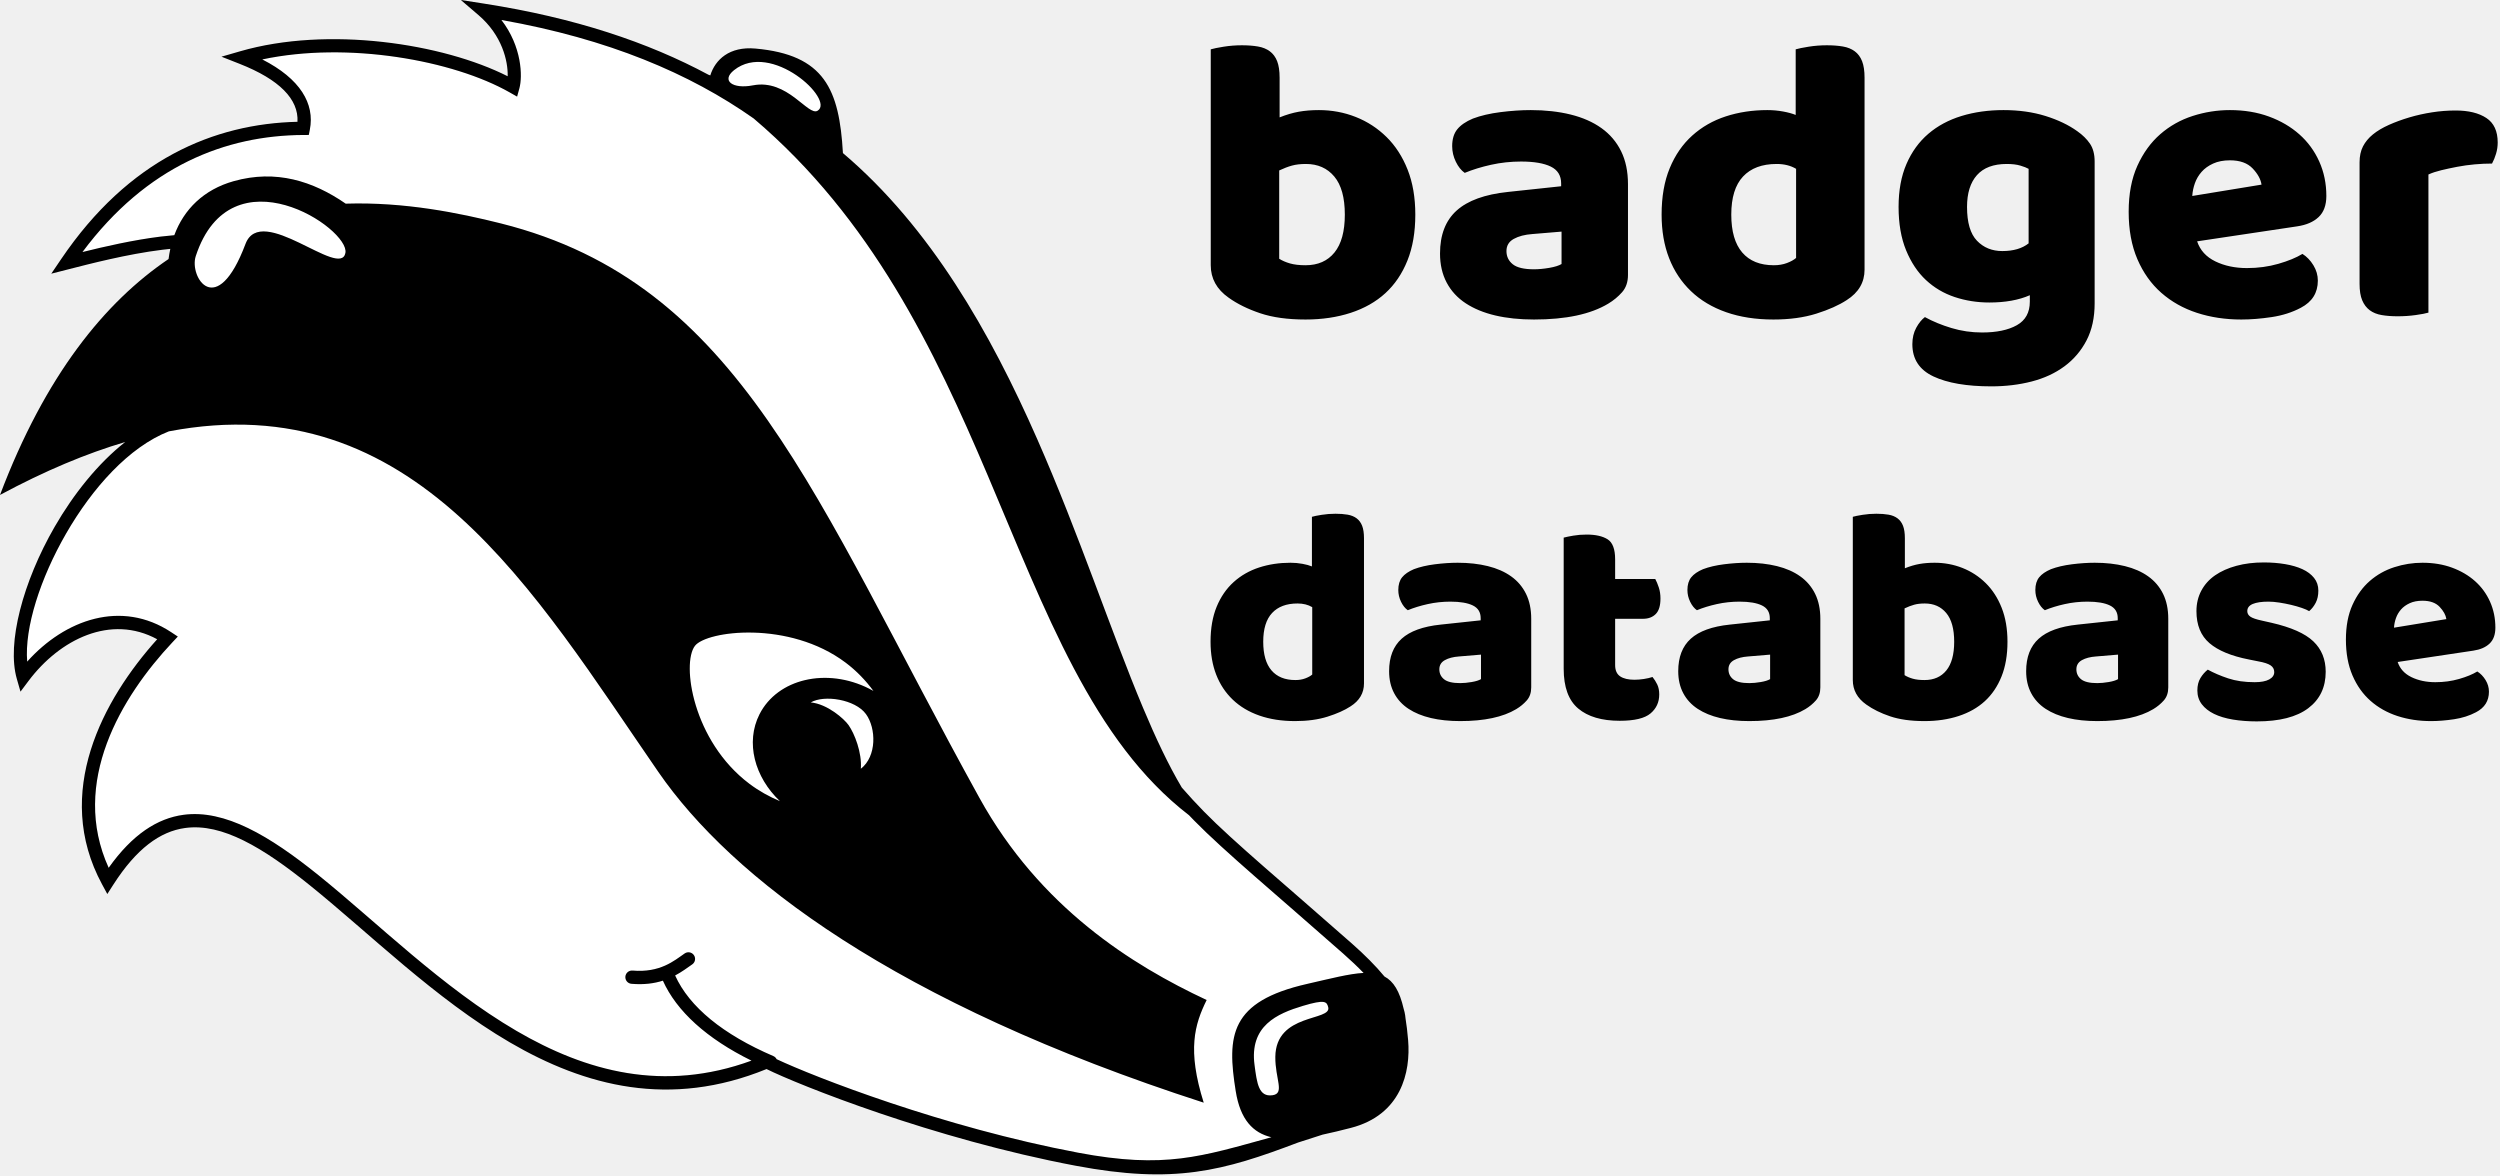
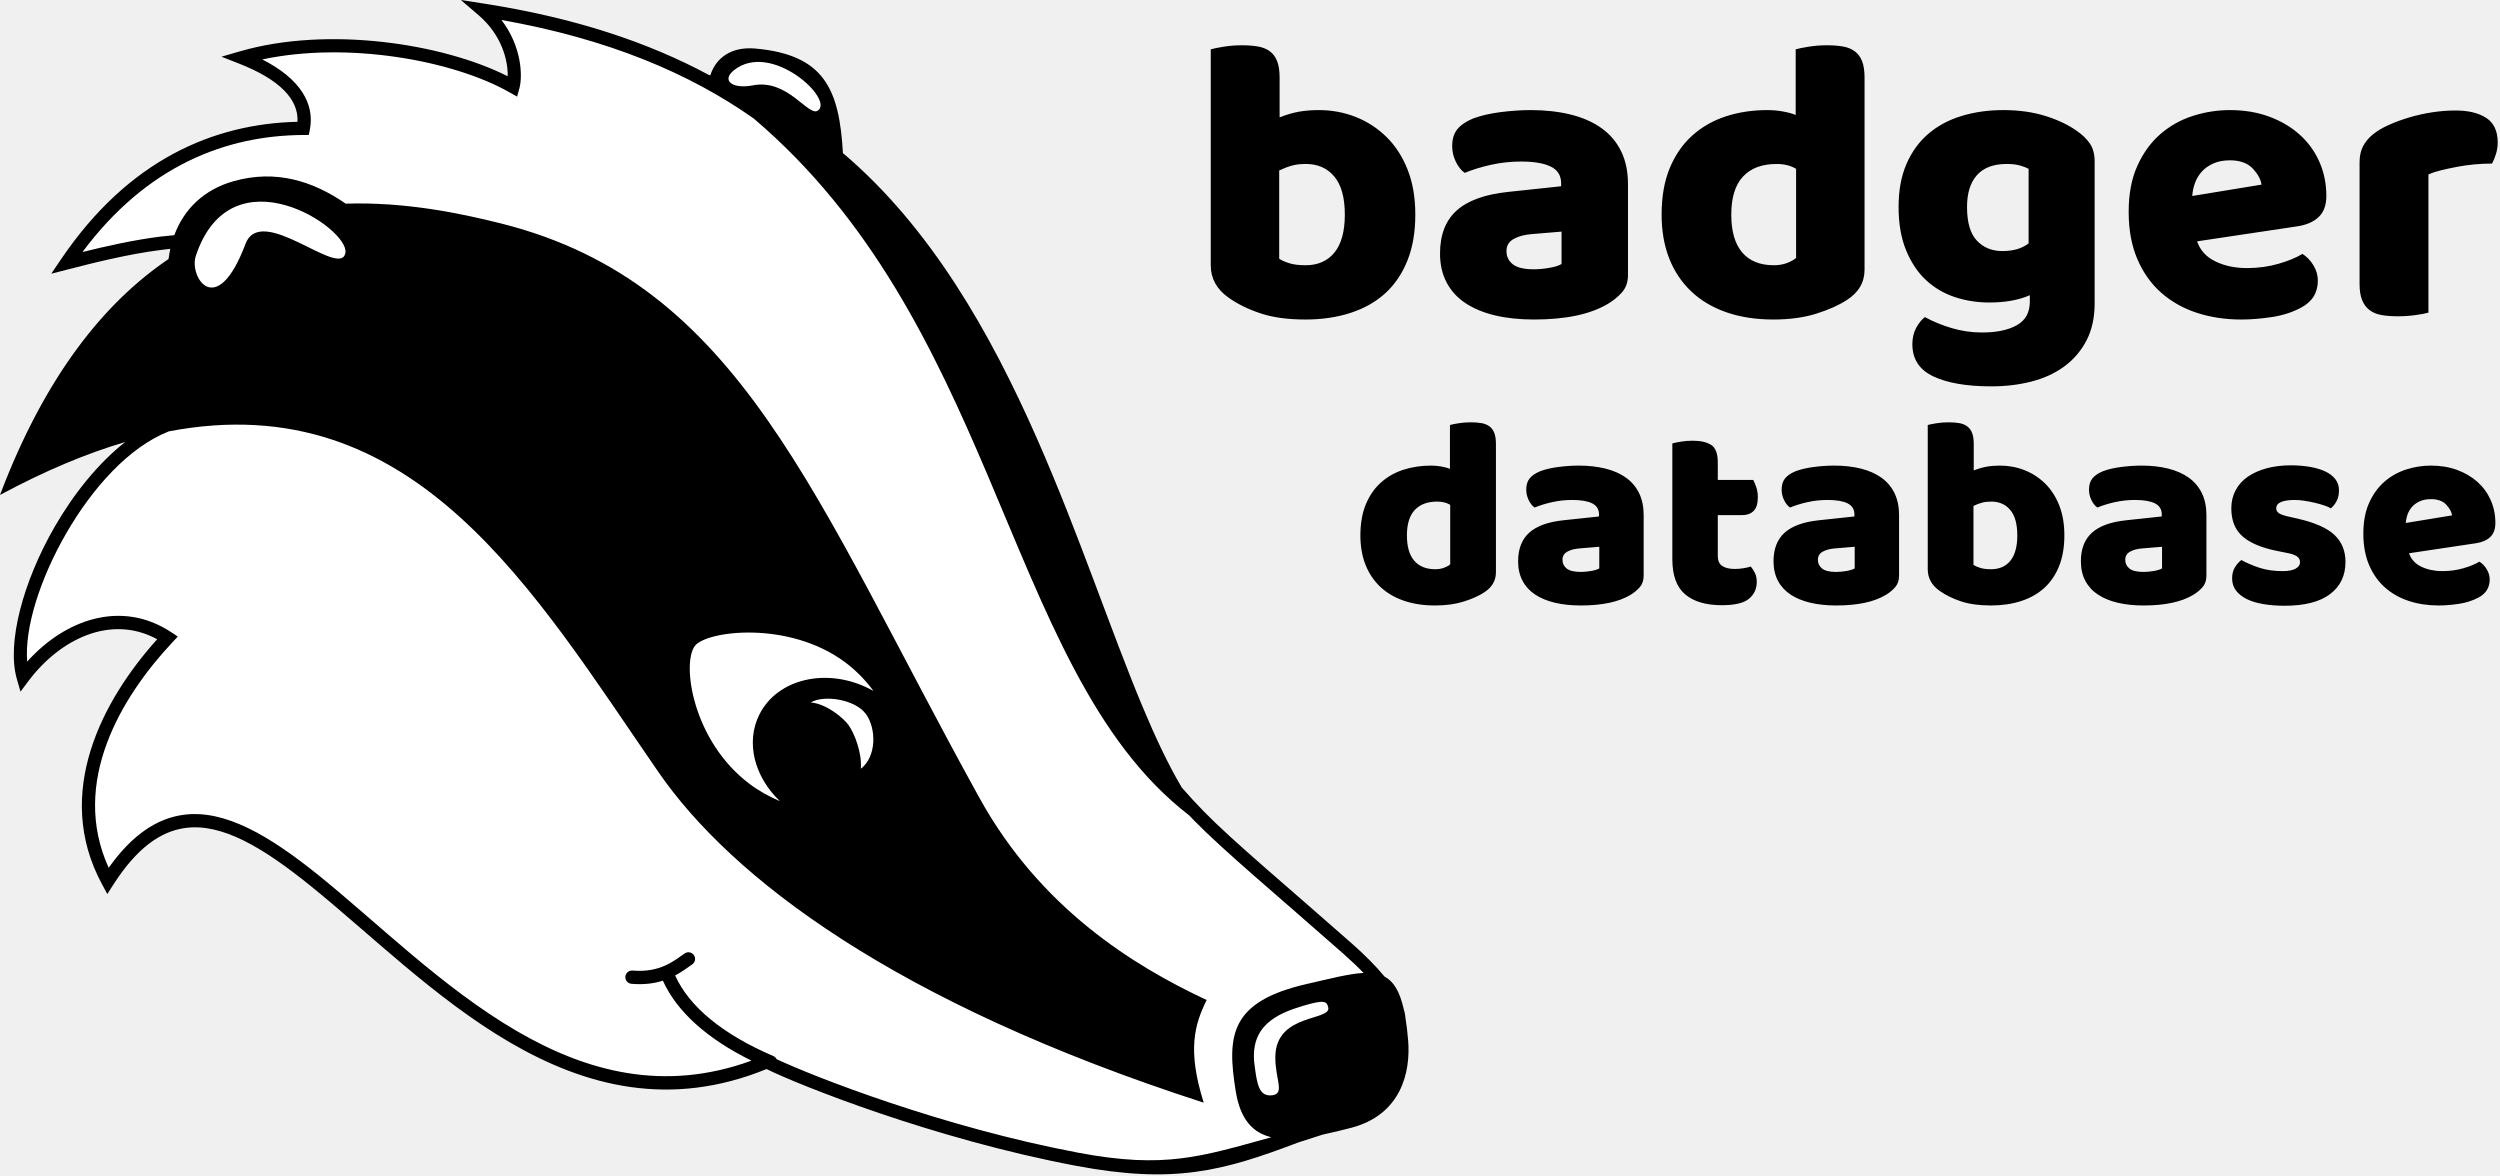
<svg xmlns="http://www.w3.org/2000/svg" width="100%" height="100%" viewBox="0 0 717 337" version="1.1" xml:space="preserve" style="fill-rule:evenodd;clip-rule:evenodd;stroke-linejoin:round;stroke-miterlimit:2;">
-   <path class="name" d="M347.185,184.058C347.185,180.194 347.77,176.841 348.942,174.001C350.113,171.161 351.738,168.804 353.817,166.93C355.896,165.056 358.326,163.665 361.107,162.757C363.889,161.85 366.89,161.396 370.111,161.396C371.282,161.396 372.424,161.498 373.537,161.703C374.649,161.908 375.557,162.157 376.26,162.45L376.26,148.22C376.845,148.044 377.782,147.854 379.071,147.649C380.359,147.444 381.677,147.341 383.023,147.341C384.312,147.341 385.468,147.429 386.493,147.605C387.518,147.781 388.382,148.132 389.084,148.659C389.787,149.186 390.314,149.903 390.665,150.811C391.017,151.719 391.192,152.905 391.192,154.369L391.192,196.005C391.192,198.757 389.904,200.953 387.328,202.593C385.629,203.705 383.433,204.686 380.74,205.535C378.046,206.384 374.942,206.809 371.429,206.809C367.622,206.809 364.211,206.282 361.195,205.228C358.179,204.174 355.632,202.651 353.553,200.66C351.474,198.669 349.893,196.283 348.81,193.501C347.726,190.72 347.185,187.572 347.185,184.058ZM372.131,173.078C368.969,173.078 366.539,173.986 364.841,175.802C363.142,177.617 362.293,180.369 362.293,184.058C362.293,187.689 363.084,190.427 364.665,192.271C366.246,194.116 368.53,195.038 371.516,195.038C372.57,195.038 373.522,194.877 374.371,194.555C375.22,194.233 375.879,193.867 376.348,193.457L376.348,174.133C375.176,173.43 373.771,173.078 372.131,173.078ZM418.071,161.396C421.234,161.396 424.118,161.718 426.724,162.362C429.33,163.006 431.555,163.987 433.399,165.305C435.244,166.622 436.664,168.291 437.66,170.312C438.655,172.332 439.153,174.718 439.153,177.47L439.153,197.147C439.153,198.669 438.728,199.914 437.879,200.88C437.03,201.846 436.02,202.68 434.849,203.383C431.042,205.667 425.684,206.809 418.774,206.809C415.671,206.809 412.874,206.516 410.385,205.931C407.897,205.345 405.759,204.467 403.973,203.295C402.187,202.124 400.811,200.631 399.845,198.816C398.878,197 398.395,194.892 398.395,192.491C398.395,188.45 399.596,185.347 401.997,183.18C404.398,181.013 408.116,179.666 413.152,179.139L424.659,177.91L424.659,177.295C424.659,175.597 423.913,174.381 422.42,173.649C420.926,172.917 418.774,172.551 415.963,172.551C413.738,172.551 411.571,172.786 409.463,173.254C407.355,173.723 405.452,174.308 403.754,175.011C402.992,174.484 402.348,173.679 401.821,172.595C401.294,171.512 401.031,170.385 401.031,169.214C401.031,167.691 401.397,166.476 402.129,165.568C402.861,164.661 403.988,163.885 405.51,163.24C407.209,162.596 409.214,162.128 411.527,161.835C413.841,161.542 416.022,161.396 418.071,161.396ZM418.774,195.917C419.77,195.917 420.868,195.814 422.068,195.609C423.269,195.404 424.162,195.126 424.747,194.775L424.747,187.748L418.423,188.275C416.783,188.392 415.436,188.743 414.382,189.329C413.328,189.914 412.801,190.793 412.801,191.964C412.801,193.135 413.255,194.087 414.163,194.819C415.07,195.551 416.607,195.917 418.774,195.917ZM463.221,190.734C463.221,192.257 463.704,193.34 464.67,193.984C465.637,194.629 466.998,194.951 468.755,194.951C469.633,194.951 470.541,194.877 471.478,194.731C472.415,194.585 473.235,194.394 473.938,194.16C474.465,194.804 474.918,195.522 475.299,196.312C475.68,197.103 475.87,198.054 475.87,199.167C475.87,201.392 475.036,203.208 473.367,204.613C471.698,206.018 468.755,206.721 464.539,206.721C459.385,206.721 455.418,205.55 452.636,203.208C449.855,200.865 448.464,197.059 448.464,191.788L448.464,154.193C449.108,154.017 450.03,153.827 451.231,153.622C452.431,153.417 453.705,153.315 455.052,153.315C457.629,153.315 459.634,153.768 461.069,154.676C462.504,155.584 463.221,157.502 463.221,160.43L463.221,166.051L474.728,166.051C475.079,166.695 475.416,167.501 475.738,168.467C476.06,169.433 476.221,170.502 476.221,171.673C476.221,173.723 475.768,175.201 474.86,176.109C473.952,177.017 472.737,177.47 471.214,177.47L463.221,177.47L463.221,190.734ZM500.992,161.396C504.154,161.396 507.038,161.718 509.644,162.362C512.25,163.006 514.476,163.987 516.32,165.305C518.165,166.622 519.585,168.291 520.58,170.312C521.576,172.332 522.074,174.718 522.074,177.47L522.074,197.147C522.074,198.669 521.649,199.914 520.8,200.88C519.951,201.846 518.941,202.68 517.77,203.383C513.963,205.667 508.605,206.809 501.695,206.809C498.591,206.809 495.795,206.516 493.306,205.931C490.817,205.345 488.68,204.467 486.894,203.295C485.108,202.124 483.732,200.631 482.765,198.816C481.799,197 481.316,194.892 481.316,192.491C481.316,188.45 482.517,185.347 484.917,183.18C487.318,181.013 491.037,179.666 496.073,179.139L507.58,177.91L507.58,177.295C507.58,175.597 506.834,174.381 505.34,173.649C503.847,172.917 501.695,172.551 498.884,172.551C496.659,172.551 494.492,172.786 492.384,173.254C490.276,173.723 488.373,174.308 486.674,175.011C485.913,174.484 485.269,173.679 484.742,172.595C484.215,171.512 483.951,170.385 483.951,169.214C483.951,167.691 484.317,166.476 485.049,165.568C485.781,164.661 486.909,163.885 488.431,163.24C490.129,162.596 492.135,162.128 494.448,161.835C496.761,161.542 498.943,161.396 500.992,161.396ZM501.695,195.917C502.69,195.917 503.788,195.814 504.989,195.609C506.189,195.404 507.082,195.126 507.668,194.775L507.668,187.748L501.344,188.275C499.704,188.392 498.357,188.743 497.303,189.329C496.249,189.914 495.722,190.793 495.722,191.964C495.722,193.135 496.176,194.087 497.083,194.819C497.991,195.551 499.528,195.917 501.695,195.917ZM531.385,148.22C531.97,148.044 532.907,147.854 534.196,147.649C535.484,147.444 536.802,147.341 538.148,147.341C539.437,147.341 540.593,147.429 541.618,147.605C542.643,147.781 543.507,148.132 544.209,148.659C544.912,149.186 545.439,149.903 545.79,150.811C546.142,151.719 546.317,152.905 546.317,154.369L546.317,162.977C547.781,162.391 549.172,161.981 550.49,161.747C551.807,161.513 553.257,161.396 554.838,161.396C557.649,161.396 560.313,161.894 562.831,162.889C565.349,163.885 567.575,165.334 569.507,167.237C571.44,169.14 572.962,171.497 574.075,174.308C575.187,177.119 575.744,180.369 575.744,184.058C575.744,187.865 575.173,191.188 574.031,194.028C572.889,196.868 571.293,199.225 569.244,201.099C567.194,202.973 564.691,204.393 561.733,205.36C558.776,206.326 555.511,206.809 551.939,206.809C548.074,206.809 544.795,206.355 542.101,205.447C539.407,204.54 537.124,203.412 535.25,202.066C532.673,200.25 531.385,197.908 531.385,195.038L531.385,148.22ZM551.939,195.038C554.633,195.038 556.726,194.116 558.22,192.271C559.713,190.427 560.46,187.689 560.46,184.058C560.46,180.369 559.698,177.617 558.176,175.802C556.653,173.986 554.604,173.078 552.027,173.078C550.856,173.078 549.846,173.196 548.997,173.43C548.147,173.664 547.225,174.015 546.23,174.484L546.23,193.633C546.874,194.043 547.65,194.38 548.557,194.643C549.465,194.907 550.592,195.038 551.939,195.038ZM600.778,161.396C603.94,161.396 606.824,161.718 609.43,162.362C612.036,163.006 614.262,163.987 616.106,165.305C617.951,166.622 619.371,168.291 620.366,170.312C621.362,172.332 621.86,174.718 621.86,177.47L621.86,197.147C621.86,198.669 621.435,199.914 620.586,200.88C619.737,201.846 618.727,202.68 617.556,203.383C613.749,205.667 608.391,206.809 601.481,206.809C598.377,206.809 595.581,206.516 593.092,205.931C590.603,205.345 588.466,204.467 586.68,203.295C584.894,202.124 583.518,200.631 582.551,198.816C581.585,197 581.102,194.892 581.102,192.491C581.102,188.45 582.302,185.347 584.703,183.18C587.104,181.013 590.823,179.666 595.859,179.139L607.366,177.91L607.366,177.295C607.366,175.597 606.619,174.381 605.126,173.649C603.633,172.917 601.481,172.551 598.67,172.551C596.445,172.551 594.278,172.786 592.17,173.254C590.062,173.723 588.158,174.308 586.46,175.011C585.699,174.484 585.055,173.679 584.528,172.595C584.001,171.512 583.737,170.385 583.737,169.214C583.737,167.691 584.103,166.476 584.835,165.568C585.567,164.661 586.694,163.885 588.217,163.24C589.915,162.596 591.921,162.128 594.234,161.835C596.547,161.542 598.729,161.396 600.778,161.396ZM601.481,195.917C602.476,195.917 603.574,195.814 604.775,195.609C605.975,195.404 606.868,195.126 607.454,194.775L607.454,187.748L601.129,188.275C599.49,188.392 598.143,188.743 597.089,189.329C596.035,189.914 595.508,190.793 595.508,191.964C595.508,193.135 595.962,194.087 596.869,194.819C597.777,195.551 599.314,195.917 601.481,195.917ZM667.009,192.667C667.009,197.117 665.34,200.602 662.002,203.12C658.665,205.638 653.745,206.897 647.245,206.897C644.786,206.897 642.502,206.721 640.394,206.37C638.286,206.018 636.485,205.477 634.992,204.745C633.498,204.013 632.327,203.09 631.478,201.978C630.629,200.865 630.204,199.548 630.204,198.025C630.204,196.62 630.497,195.434 631.083,194.467C631.668,193.501 632.371,192.696 633.191,192.052C634.889,192.989 636.836,193.823 639.032,194.555C641.228,195.287 643.761,195.653 646.63,195.653C648.446,195.653 649.837,195.39 650.803,194.863C651.769,194.336 652.252,193.633 652.252,192.755C652.252,191.935 651.901,191.291 651.198,190.822C650.495,190.354 649.324,189.973 647.685,189.68L645.049,189.153C639.955,188.158 636.163,186.591 633.674,184.454C631.185,182.316 629.941,179.257 629.941,175.274C629.941,173.108 630.409,171.146 631.346,169.389C632.283,167.632 633.601,166.168 635.299,164.997C636.997,163.826 639.032,162.918 641.404,162.274C643.776,161.63 646.396,161.308 649.266,161.308C651.432,161.308 653.467,161.469 655.371,161.791C657.274,162.113 658.928,162.596 660.333,163.24C661.739,163.885 662.852,164.719 663.671,165.744C664.491,166.769 664.901,167.984 664.901,169.389C664.901,170.736 664.652,171.893 664.154,172.859C663.657,173.825 663.027,174.63 662.266,175.274C661.797,174.982 661.095,174.674 660.158,174.352C659.221,174.03 658.196,173.737 657.083,173.474C655.971,173.21 654.843,172.991 653.702,172.815C652.56,172.639 651.52,172.551 650.583,172.551C648.651,172.551 647.158,172.771 646.103,173.21C645.049,173.649 644.522,174.338 644.522,175.274C644.522,175.919 644.815,176.446 645.401,176.856C645.986,177.266 647.099,177.646 648.739,177.998L651.462,178.612C657.083,179.901 661.08,181.672 663.452,183.927C665.823,186.181 667.009,189.095 667.009,192.667ZM697.226,206.809C693.771,206.809 690.565,206.326 687.608,205.36C684.65,204.393 682.074,202.944 679.878,201.012C677.682,199.079 675.954,196.649 674.695,193.721C673.436,190.793 672.807,187.367 672.807,183.444C672.807,179.579 673.436,176.255 674.695,173.474C675.954,170.692 677.609,168.408 679.658,166.622C681.708,164.836 684.05,163.519 686.685,162.669C689.321,161.82 692.014,161.396 694.767,161.396C697.87,161.396 700.696,161.864 703.243,162.801C705.791,163.738 707.987,165.027 709.831,166.666C711.676,168.306 713.111,170.268 714.135,172.551C715.16,174.835 715.673,177.324 715.673,180.018C715.673,182.009 715.116,183.531 714.004,184.585C712.891,185.64 711.339,186.313 709.348,186.606L687.652,189.856C688.296,191.788 689.613,193.238 691.604,194.204C693.595,195.17 695.879,195.653 698.456,195.653C700.857,195.653 703.126,195.346 705.263,194.731C707.401,194.116 709.143,193.399 710.49,192.579C711.427,193.165 712.217,193.984 712.862,195.038C713.506,196.092 713.828,197.205 713.828,198.376C713.828,201.012 712.598,202.973 710.139,204.262C708.265,205.257 706.157,205.931 703.814,206.282C701.472,206.633 699.276,206.809 697.226,206.809ZM694.767,172.288C693.361,172.288 692.146,172.522 691.121,172.991C690.096,173.459 689.262,174.059 688.618,174.791C687.974,175.523 687.491,176.343 687.169,177.251C686.846,178.159 686.656,179.081 686.598,180.018L701.618,177.558C701.442,176.387 700.798,175.216 699.686,174.045C698.573,172.874 696.933,172.288 694.767,172.288Z" />
+   <path class="name" d="M390.158,153.553C390.158,150.139 390.675,147.177 391.71,144.668C392.745,142.159 394.18,140.077 396.017,138.422C397.853,136.767 400,135.538 402.457,134.736C404.914,133.934 407.565,133.533 410.411,133.533C411.445,133.533 412.454,133.624 413.437,133.805C414.42,133.986 415.222,134.206 415.842,134.465L415.842,121.894C416.36,121.739 417.187,121.571 418.325,121.39C419.463,121.209 420.627,121.118 421.817,121.118C422.955,121.118 423.977,121.196 424.882,121.351C425.788,121.506 426.551,121.816 427.171,122.282C427.792,122.748 428.258,123.381 428.568,124.183C428.878,124.985 429.034,126.032 429.034,127.326L429.034,164.106C429.034,166.537 427.896,168.477 425.619,169.926C424.119,170.909 422.179,171.775 419.8,172.525C417.42,173.275 414.678,173.65 411.575,173.65C408.212,173.65 405.199,173.185 402.535,172.254C399.871,171.323 397.62,169.978 395.784,168.219C393.947,166.46 392.551,164.352 391.594,161.895C390.637,159.437 390.158,156.657 390.158,153.553ZM412.195,143.854C409.402,143.854 407.255,144.655 405.755,146.259C404.255,147.863 403.505,150.294 403.505,153.553C403.505,156.76 404.203,159.179 405.6,160.808C406.996,162.438 409.014,163.253 411.652,163.253C412.583,163.253 413.424,163.11 414.174,162.826C414.924,162.541 415.506,162.218 415.92,161.856L415.92,144.785C414.885,144.164 413.644,143.854 412.195,143.854ZM452.778,133.533C455.571,133.533 458.119,133.818 460.421,134.387C462.723,134.956 464.689,135.822 466.318,136.986C467.948,138.15 469.202,139.625 470.082,141.409C470.961,143.194 471.401,145.302 471.401,147.733L471.401,165.115C471.401,166.46 471.026,167.559 470.276,168.413C469.526,169.266 468.633,170.003 467.599,170.624C464.236,172.642 459.503,173.65 453.399,173.65C450.657,173.65 448.187,173.392 445.988,172.874C443.79,172.357 441.902,171.581 440.324,170.547C438.746,169.512 437.53,168.193 436.677,166.589C435.823,164.986 435.396,163.123 435.396,161.002C435.396,157.433 436.457,154.691 438.578,152.777C440.699,150.863 443.984,149.673 448.433,149.208L458.598,148.121L458.598,147.578C458.598,146.078 457.938,145.005 456.619,144.358C455.3,143.711 453.399,143.388 450.916,143.388C448.95,143.388 447.036,143.595 445.174,144.009C443.311,144.423 441.63,144.94 440.13,145.561C439.457,145.095 438.888,144.384 438.423,143.427C437.957,142.47 437.724,141.474 437.724,140.439C437.724,139.094 438.048,138.021 438.694,137.219C439.341,136.417 440.337,135.732 441.682,135.163C443.182,134.594 444.954,134.18 446.997,133.921C449.04,133.663 450.967,133.533 452.778,133.533ZM453.399,164.029C454.278,164.029 455.248,163.938 456.309,163.757C457.369,163.576 458.158,163.33 458.675,163.02L458.675,156.812L453.088,157.278C451.64,157.381 450.45,157.692 449.519,158.209C448.588,158.726 448.122,159.502 448.122,160.537C448.122,161.571 448.523,162.412 449.325,163.059C450.127,163.705 451.485,164.029 453.399,164.029ZM492.662,159.45C492.662,160.795 493.089,161.752 493.943,162.321C494.796,162.89 495.999,163.175 497.551,163.175C498.327,163.175 499.128,163.11 499.956,162.981C500.784,162.852 501.508,162.684 502.129,162.477C502.594,163.046 502.995,163.679 503.332,164.378C503.668,165.076 503.836,165.917 503.836,166.9C503.836,168.865 503.099,170.469 501.624,171.711C500.15,172.952 497.551,173.573 493.826,173.573C489.274,173.573 485.769,172.538 483.312,170.469C480.855,168.4 479.626,165.037 479.626,160.382L479.626,127.171C480.195,127.015 481.01,126.847 482.07,126.666C483.131,126.485 484.256,126.395 485.446,126.395C487.722,126.395 489.494,126.795 490.761,127.597C492.028,128.399 492.662,130.093 492.662,132.68L492.662,137.646L502.827,137.646C503.138,138.215 503.435,138.926 503.72,139.78C504.004,140.633 504.146,141.577 504.146,142.612C504.146,144.423 503.745,145.729 502.944,146.531C502.142,147.333 501.068,147.733 499.723,147.733L492.662,147.733L492.662,159.45ZM526.028,133.533C528.822,133.533 531.37,133.818 533.672,134.387C535.974,134.956 537.939,135.822 539.569,136.986C541.198,138.15 542.453,139.625 543.332,141.409C544.212,143.194 544.651,145.302 544.651,147.733L544.651,165.115C544.651,166.46 544.276,167.559 543.526,168.413C542.776,169.266 541.884,170.003 540.849,170.624C537.487,172.642 532.753,173.65 526.649,173.65C523.907,173.65 521.437,173.392 519.239,172.874C517.04,172.357 515.152,171.581 513.574,170.547C511.996,169.512 510.781,168.193 509.927,166.589C509.074,164.986 508.647,163.123 508.647,161.002C508.647,157.433 509.707,154.691 511.828,152.777C513.949,150.863 517.234,149.673 521.683,149.208L531.848,148.121L531.848,147.578C531.848,146.078 531.188,145.005 529.869,144.358C528.55,143.711 526.649,143.388 524.166,143.388C522.2,143.388 520.286,143.595 518.424,144.009C516.562,144.423 514.88,144.94 513.38,145.561C512.708,145.095 512.139,144.384 511.673,143.427C511.208,142.47 510.975,141.474 510.975,140.439C510.975,139.094 511.298,138.021 511.945,137.219C512.591,136.417 513.587,135.732 514.932,135.163C516.432,134.594 518.204,134.18 520.247,133.921C522.291,133.663 524.218,133.533 526.028,133.533ZM526.649,164.029C527.529,164.029 528.499,163.938 529.559,163.757C530.619,163.576 531.408,163.33 531.926,163.02L531.926,156.812L526.339,157.278C524.89,157.381 523.7,157.692 522.769,158.209C521.838,158.726 521.373,159.502 521.373,160.537C521.373,161.571 521.774,162.412 522.575,163.059C523.377,163.705 524.735,164.029 526.649,164.029ZM552.877,121.894C553.394,121.739 554.222,121.571 555.36,121.39C556.498,121.209 557.662,121.118 558.851,121.118C559.989,121.118 561.011,121.196 561.916,121.351C562.822,121.506 563.585,121.816 564.206,122.282C564.826,122.748 565.292,123.381 565.602,124.183C565.913,124.985 566.068,126.032 566.068,127.326L566.068,134.93C567.361,134.413 568.59,134.051 569.754,133.844C570.918,133.637 572.198,133.533 573.595,133.533C576.078,133.533 578.431,133.973 580.656,134.853C582.88,135.732 584.846,137.012 586.553,138.694C588.26,140.375 589.605,142.457 590.588,144.94C591.571,147.423 592.062,150.294 592.062,153.553C592.062,156.916 591.558,159.851 590.549,162.36C589.541,164.869 588.131,166.951 586.32,168.607C584.51,170.262 582.298,171.517 579.686,172.37C577.073,173.224 574.189,173.65 571.034,173.65C567.62,173.65 564.723,173.25 562.343,172.448C559.964,171.646 557.946,170.65 556.291,169.46C554.015,167.857 552.877,165.787 552.877,163.253L552.877,121.894ZM571.034,163.253C573.414,163.253 575.263,162.438 576.582,160.808C577.901,159.179 578.561,156.76 578.561,153.553C578.561,150.294 577.888,147.863 576.543,146.259C575.198,144.655 573.388,143.854 571.112,143.854C570.077,143.854 569.185,143.957 568.434,144.164C567.684,144.371 566.87,144.681 565.99,145.095L565.99,162.011C566.559,162.373 567.245,162.671 568.046,162.903C568.848,163.136 569.844,163.253 571.034,163.253ZM614.177,133.533C616.971,133.533 619.518,133.818 621.82,134.387C624.122,134.956 626.088,135.822 627.718,136.986C629.347,138.15 630.602,139.625 631.481,141.409C632.36,143.194 632.8,145.302 632.8,147.733L632.8,165.115C632.8,166.46 632.425,167.559 631.675,168.413C630.925,169.266 630.033,170.003 628.998,170.624C625.636,172.642 620.902,173.65 614.798,173.65C612.056,173.65 609.586,173.392 607.388,172.874C605.189,172.357 603.301,171.581 601.723,170.547C600.145,169.512 598.93,168.193 598.076,166.589C597.223,164.986 596.796,163.123 596.796,161.002C596.796,157.433 597.856,154.691 599.977,152.777C602.098,150.863 605.383,149.673 609.832,149.208L619.997,148.121L619.997,147.578C619.997,146.078 619.337,145.005 618.018,144.358C616.699,143.711 614.798,143.388 612.315,143.388C610.349,143.388 608.435,143.595 606.573,144.009C604.711,144.423 603.029,144.94 601.529,145.561C600.857,145.095 600.288,144.384 599.822,143.427C599.356,142.47 599.124,141.474 599.124,140.439C599.124,139.094 599.447,138.021 600.094,137.219C600.74,136.417 601.736,135.732 603.081,135.163C604.581,134.594 606.353,134.18 608.396,133.921C610.44,133.663 612.367,133.533 614.177,133.533ZM614.798,164.029C615.677,164.029 616.647,163.938 617.708,163.757C618.768,163.576 619.557,163.33 620.074,163.02L620.074,156.812L614.488,157.278C613.039,157.381 611.849,157.692 610.918,158.209C609.987,158.726 609.521,159.502 609.521,160.537C609.521,161.571 609.922,162.412 610.724,163.059C611.526,163.705 612.884,164.029 614.798,164.029ZM672.684,161.157C672.684,165.089 671.21,168.167 668.261,170.391C665.313,172.616 660.967,173.728 655.225,173.728C653.053,173.728 651.035,173.573 649.173,173.262C647.311,172.952 645.72,172.474 644.401,171.827C643.082,171.18 642.047,170.366 641.297,169.383C640.547,168.4 640.172,167.236 640.172,165.891C640.172,164.649 640.43,163.602 640.948,162.748C641.465,161.895 642.086,161.183 642.81,160.614C644.31,161.442 646.03,162.179 647.97,162.826C649.91,163.472 652.147,163.796 654.682,163.796C656.286,163.796 657.514,163.563 658.368,163.097C659.222,162.632 659.648,162.011 659.648,161.235C659.648,160.511 659.338,159.942 658.717,159.528C658.096,159.114 657.062,158.778 655.613,158.519L653.285,158.054C648.785,157.174 645.435,155.79 643.237,153.902C641.038,152.014 639.939,149.311 639.939,145.794C639.939,143.879 640.353,142.147 641.181,140.595C642.008,139.043 643.172,137.749 644.672,136.715C646.173,135.68 647.97,134.878 650.065,134.309C652.16,133.74 654.475,133.456 657.01,133.456C658.924,133.456 660.722,133.598 662.403,133.883C664.084,134.167 665.546,134.594 666.787,135.163C668.029,135.732 669.012,136.469 669.736,137.374C670.46,138.28 670.822,139.353 670.822,140.595C670.822,141.784 670.602,142.806 670.163,143.66C669.723,144.513 669.167,145.224 668.494,145.794C668.08,145.535 667.46,145.263 666.632,144.979C665.804,144.694 664.899,144.436 663.916,144.203C662.933,143.97 661.937,143.776 660.929,143.621C659.92,143.466 659.002,143.388 658.174,143.388C656.467,143.388 655.148,143.582 654.217,143.97C653.285,144.358 652.82,144.966 652.82,145.794C652.82,146.363 653.079,146.828 653.596,147.19C654.113,147.552 655.096,147.889 656.545,148.199L658.95,148.742C663.916,149.88 667.447,151.445 669.542,153.437C671.637,155.428 672.684,158.002 672.684,161.157ZM699.377,173.65C696.325,173.65 693.493,173.224 690.881,172.37C688.268,171.517 685.992,170.236 684.052,168.529C682.112,166.822 680.586,164.675 679.474,162.089C678.362,159.502 677.806,156.476 677.806,153.01C677.806,149.596 678.362,146.66 679.474,144.203C680.586,141.746 682.048,139.728 683.858,138.15C685.669,136.573 687.738,135.409 690.066,134.659C692.394,133.908 694.773,133.533 697.205,133.533C699.946,133.533 702.442,133.947 704.693,134.775C706.943,135.603 708.883,136.741 710.512,138.189C712.142,139.638 713.409,141.371 714.315,143.388C715.22,145.406 715.673,147.604 715.673,149.984C715.673,151.743 715.181,153.088 714.198,154.019C713.215,154.95 711.844,155.545 710.086,155.803L690.919,158.674C691.488,160.382 692.652,161.662 694.411,162.515C696.17,163.369 698.188,163.796 700.464,163.796C702.585,163.796 704.589,163.524 706.477,162.981C708.366,162.438 709.905,161.804 711.094,161.08C711.922,161.597 712.62,162.321 713.189,163.253C713.758,164.184 714.043,165.167 714.043,166.201C714.043,168.529 712.957,170.262 710.784,171.4C709.129,172.28 707.266,172.874 705.197,173.185C703.128,173.495 701.188,173.65 699.377,173.65ZM697.205,143.155C695.963,143.155 694.89,143.362 693.984,143.776C693.079,144.19 692.342,144.72 691.773,145.367C691.204,146.013 690.777,146.738 690.493,147.539C690.208,148.341 690.04,149.156 689.988,149.984L703.257,147.811C703.102,146.776 702.533,145.742 701.55,144.707C700.567,143.673 699.119,143.155 697.205,143.155Z" />
  <path class="badger" d="M347.242,14.148C348.016,13.915 349.256,13.664 350.96,13.392C352.664,13.121 354.406,12.986 356.188,12.986C357.892,12.986 359.421,13.102 360.777,13.334C362.132,13.567 363.274,14.031 364.204,14.729C365.133,15.426 365.83,16.374 366.295,17.575C366.76,18.775 366.992,20.344 366.992,22.28L366.992,33.666C368.928,32.891 370.768,32.349 372.511,32.039C374.253,31.729 376.17,31.574 378.261,31.574C381.979,31.574 385.503,32.233 388.834,33.549C392.164,34.866 395.107,36.783 397.663,39.3C400.219,41.817 402.233,44.935 403.704,48.653C405.176,52.37 405.912,56.669 405.912,61.548C405.912,66.583 405.157,70.978 403.646,74.735C402.136,78.491 400.025,81.608 397.315,84.087C394.604,86.565 391.293,88.444 387.381,89.722C383.47,90.999 379.152,91.638 374.428,91.638C369.316,91.638 364.978,91.038 361.416,89.838C357.853,88.637 354.832,87.146 352.354,85.365C348.946,82.964 347.242,79.866 347.242,76.071L347.242,14.148ZM374.428,76.071C377.99,76.071 380.759,74.851 382.734,72.411C384.709,69.971 385.697,66.35 385.697,61.548C385.697,56.669 384.69,53.029 382.676,50.628C380.662,48.227 377.952,47.026 374.544,47.026C372.995,47.026 371.659,47.181 370.536,47.491C369.413,47.801 368.193,48.265 366.876,48.885L366.876,74.212C367.728,74.754 368.754,75.199 369.955,75.548C371.155,75.896 372.646,76.071 374.428,76.071ZM439.023,31.574C443.205,31.574 447.02,32 450.466,32.852C453.913,33.704 456.856,35.002 459.296,36.744C461.735,38.487 463.614,40.694 464.93,43.366C466.247,46.039 466.905,49.195 466.905,52.835L466.905,78.859C466.905,80.873 466.344,82.518 465.221,83.796C464.098,85.074 462.762,86.178 461.213,87.108C456.178,90.128 449.091,91.638 439.952,91.638C435.847,91.638 432.149,91.251 428.857,90.477C425.565,89.702 422.738,88.54 420.376,86.991C418.014,85.442 416.194,83.467 414.916,81.066C413.638,78.665 412.999,75.877 412.999,72.701C412.999,67.357 414.586,63.252 417.762,60.387C420.938,57.521 425.856,55.739 432.517,55.042L447.736,53.416L447.736,52.603C447.736,50.356 446.748,48.749 444.773,47.781C442.798,46.813 439.952,46.329 436.234,46.329C433.291,46.329 430.425,46.639 427.637,47.258C424.849,47.878 422.332,48.653 420.086,49.582C419.079,48.885 418.227,47.82 417.53,46.387C416.833,44.954 416.484,43.463 416.484,41.914C416.484,39.9 416.968,38.293 417.936,37.093C418.904,35.892 420.395,34.866 422.409,34.014C424.655,33.162 427.308,32.542 430.367,32.155C433.427,31.768 436.312,31.574 439.023,31.574ZM439.952,77.232C441.269,77.232 442.721,77.097 444.309,76.826C445.896,76.555 447.078,76.187 447.852,75.722L447.852,66.428L439.487,67.125C437.319,67.28 435.537,67.744 434.143,68.519C432.749,69.294 432.052,70.455 432.052,72.004C432.052,73.553 432.652,74.812 433.853,75.78C435.053,76.748 437.086,77.232 439.952,77.232ZM476.548,61.548C476.548,56.436 477.323,52.002 478.872,48.246C480.421,44.489 482.57,41.372 485.32,38.894C488.069,36.415 491.283,34.576 494.962,33.375C498.641,32.175 502.611,31.574 506.871,31.574C508.42,31.574 509.93,31.71 511.402,31.981C512.873,32.252 514.074,32.581 515.003,32.968L515.003,14.148C515.778,13.915 517.017,13.664 518.721,13.392C520.425,13.121 522.167,12.986 523.949,12.986C525.653,12.986 527.182,13.102 528.538,13.334C529.893,13.567 531.036,14.031 531.965,14.729C532.895,15.426 533.592,16.374 534.056,17.575C534.521,18.775 534.753,20.344 534.753,22.28L534.753,77.349C534.753,80.989 533.049,83.893 529.642,86.062C527.395,87.533 524.491,88.831 520.928,89.954C517.365,91.077 513.26,91.638 508.613,91.638C503.579,91.638 499.067,90.941 495.079,89.547C491.09,88.153 487.721,86.139 484.971,83.506C482.222,80.873 480.13,77.716 478.697,74.037C477.265,70.358 476.548,66.195 476.548,61.548ZM509.543,47.026C505.36,47.026 502.146,48.227 499.9,50.628C497.654,53.029 496.531,56.669 496.531,61.548C496.531,66.35 497.576,69.971 499.668,72.411C501.759,74.851 504.779,76.071 508.73,76.071C510.124,76.071 511.382,75.858 512.505,75.432C513.628,75.006 514.5,74.522 515.119,73.979L515.119,48.42C513.57,47.491 511.711,47.026 509.543,47.026ZM574.603,31.574C579.017,31.574 583.025,32.136 586.627,33.259C590.228,34.382 593.268,35.834 595.747,37.616C597.296,38.7 598.516,39.9 599.407,41.217C600.297,42.534 600.743,44.238 600.743,46.329L600.743,86.991C600.743,91.096 599.968,94.64 598.419,97.622C596.87,100.604 594.759,103.082 592.087,105.057C589.415,107.032 586.278,108.484 582.677,109.414C579.075,110.343 575.222,110.808 571.117,110.808C564.069,110.808 558.531,109.859 554.504,107.961C550.476,106.064 548.462,102.985 548.462,98.725C548.462,96.944 548.83,95.376 549.566,94.02C550.302,92.665 551.135,91.638 552.064,90.941C554.31,92.181 556.847,93.226 559.674,94.078C562.501,94.93 565.424,95.356 568.445,95.356C572.627,95.356 575.958,94.659 578.436,93.265C580.915,91.871 582.154,89.625 582.154,86.527L582.154,84.668C578.979,86.062 575.106,86.759 570.536,86.759C567.051,86.759 563.74,86.236 560.603,85.191C557.466,84.145 554.717,82.518 552.354,80.311C549.992,78.104 548.095,75.257 546.662,71.772C545.229,68.287 544.512,64.143 544.512,59.341C544.512,54.616 545.268,50.511 546.778,47.026C548.288,43.541 550.379,40.656 553.051,38.371C555.724,36.086 558.899,34.382 562.578,33.259C566.257,32.136 570.265,31.574 574.603,31.574ZM581.806,48.42C581.263,48.11 580.47,47.801 579.424,47.491C578.378,47.181 577.081,47.026 575.532,47.026C571.737,47.026 568.89,48.091 566.993,50.221C565.095,52.351 564.146,55.391 564.146,59.341C564.146,63.833 565.095,67.067 566.993,69.042C568.89,71.017 571.311,72.004 574.254,72.004C577.43,72.004 579.947,71.269 581.806,69.797L581.806,48.42ZM642.799,91.638C638.229,91.638 633.989,90.999 630.078,89.722C626.166,88.444 622.758,86.527 619.854,83.971C616.949,81.415 614.665,78.201 612.999,74.328C611.334,70.455 610.502,65.924 610.502,60.735C610.502,55.623 611.334,51.228 612.999,47.549C614.665,43.87 616.853,40.849 619.563,38.487C622.274,36.125 625.372,34.382 628.858,33.259C632.343,32.136 635.906,31.574 639.546,31.574C643.651,31.574 647.388,32.194 650.757,33.433C654.126,34.672 657.031,36.376 659.471,38.545C661.91,40.714 663.808,43.308 665.163,46.329C666.519,49.35 667.197,52.641 667.197,56.204C667.197,58.837 666.461,60.851 664.989,62.245C663.518,63.64 661.465,64.53 658.832,64.917L630.136,69.216C630.988,71.772 632.73,73.689 635.364,74.967C637.997,76.245 641.018,76.884 644.426,76.884C647.601,76.884 650.602,76.477 653.429,75.664C656.256,74.851 658.561,73.902 660.342,72.818C661.581,73.592 662.627,74.676 663.479,76.071C664.331,77.465 664.757,78.936 664.757,80.485C664.757,83.971 663.13,86.565 659.877,88.269C657.399,89.586 654.611,90.477 651.512,90.941C648.414,91.406 645.51,91.638 642.799,91.638ZM639.546,45.98C637.687,45.98 636.08,46.29 634.725,46.91C633.369,47.529 632.266,48.323 631.414,49.292C630.562,50.26 629.923,51.344 629.497,52.545C629.071,53.745 628.819,54.965 628.742,56.204L648.608,52.951C648.376,51.402 647.524,49.853 646.052,48.304C644.581,46.755 642.412,45.98 639.546,45.98ZM696.473,89.663C695.699,89.896 694.479,90.128 692.814,90.36C691.149,90.593 689.425,90.709 687.644,90.709C685.94,90.709 684.41,90.593 683.055,90.36C681.699,90.128 680.557,89.663 679.628,88.966C678.698,88.269 677.982,87.321 677.478,86.12C676.975,84.919 676.723,83.351 676.723,81.415L676.723,46.561C676.723,44.78 677.052,43.25 677.711,41.972C678.369,40.694 679.318,39.552 680.557,38.545C681.796,37.538 683.326,36.628 685.146,35.815C686.966,35.002 688.922,34.285 691.013,33.666C693.104,33.046 695.273,32.562 697.519,32.213C699.765,31.865 702.011,31.691 704.257,31.691C707.975,31.691 710.918,32.407 713.087,33.84C715.256,35.273 716.34,37.616 716.34,40.869C716.34,41.953 716.185,43.018 715.875,44.063C715.565,45.109 715.178,46.058 714.713,46.91C713.087,46.91 711.422,46.987 709.718,47.142C708.014,47.297 706.349,47.529 704.722,47.839C703.096,48.149 701.566,48.478 700.133,48.827C698.7,49.175 697.48,49.582 696.473,50.047L696.473,89.663Z" />
  <path class="white" d="M248.362,204.8C251.303,208.841 251.506,216.92 246.886,220.486C247.235,215.811 245.076,210.416 243.385,207.987C242.142,206.2 237.32,201.909 232.525,201.457C236.319,199.212 245.27,200.55 248.362,204.8ZM380.931,288.851C382.012,292.919 365.895,290.457 365.767,303.096C365.703,309.466 368.575,313.608 364.949,314.116C360.977,314.673 360.493,310.692 359.8,305.449C358.316,294.227 366.194,290.723 373.729,288.466C380.03,286.58 380.512,287.273 380.931,288.851ZM250.509,198.166C250.116,197.944 249.715,197.73 249.306,197.524C237.097,191.351 222.986,194.646 217.814,204.876C213.744,212.926 216.415,222.888 223.688,229.775C220.646,228.505 217.677,226.862 214.911,224.779C198.663,212.542 195.441,190.333 199.289,185.248C202.588,180.888 226.299,177.823 242.548,190.06C245.688,192.424 248.324,195.199 250.509,198.166ZM234.492,31.758C231.75,33.423 225.901,22.543 215.941,24.48C210.088,25.619 206.755,23.124 210.523,20.119C221.225,11.585 239.546,28.689 234.492,31.758ZM99.149,58.412C89.72,51.898 79.11,48.569 67.051,51.951C58.397,54.378 52.734,60.065 49.994,67.45C48.707,67.555 47.4,67.691 46.084,67.853C38.149,68.832 29.859,70.741 23.646,72.288C42.126,47.476 64.861,38.817 87.003,38.714L88.566,38.707L88.864,37.173C90.304,29.757 86.13,22.597 75.216,17.044C99.723,11.821 129.948,17.277 146.178,26.501L148.305,27.709L148.955,25.351C149.908,21.892 149.675,13.343 143.798,5.723C174.533,11.177 197.842,21.068 216.166,33.985C250.062,62.777 267.98,100.361 283.213,136.181C299.907,175.44 313.396,212.581 341.026,233.82C341.522,234.342 342.023,234.861 342.528,235.377C350.993,244.039 366.478,256.93 385.23,273.49C387.358,275.369 389.327,277.224 391.08,279.038C386.966,279.245 381.675,280.641 374.911,282.18C352.689,287.237 351.849,297.009 354.41,312.963C355.723,321.141 359.376,324.914 364.644,326.161C344.448,331.711 334.138,335.299 309.216,330.594C270.323,323.25 233.474,308.826 222.734,303.773C222.54,303.387 222.214,303.065 221.786,302.881C207.397,296.693 197.713,288.82 193.624,279.767C195.586,278.724 197.158,277.535 198.531,276.583C199.395,275.985 199.61,274.797 199.011,273.933C198.412,273.069 197.225,272.854 196.361,273.453C193.368,275.527 189.319,279.035 181.419,278.358C180.371,278.268 179.448,279.046 179.359,280.093C179.269,281.14 180.046,282.063 181.094,282.153C184.73,282.464 187.673,282.036 190.117,281.255C194.043,289.991 202.664,297.858 215.527,304.192C190.321,313.397 168.064,307.288 148.128,295.655C126.82,283.221 108.129,264.526 91.308,250.982C77.307,239.708 64.463,232.065 52.581,233.695C45.172,234.711 38.017,239.243 31.166,248.886C20.017,224.385 34.815,199.803 49.449,184.213L50.995,182.566L49.11,181.321C34.813,171.879 18.601,177.687 7.799,189.755C6.995,180.056 11.532,165.892 18.973,152.99C26.481,139.972 37,128.18 48.427,123.711C118.961,110.252 153.156,169.713 188.827,221.409C209.775,251.767 256.49,287.586 345.223,316.241C340.436,301.054 342.628,293.783 346.067,286.802C324.7,276.815 298.269,260.277 280.877,228.797C233.283,142.653 212.43,81.347 143.665,64.082C131.685,61.074 116.053,57.87 99.149,58.412ZM99.066,72.542C97.614,80.151 74.887,58.073 70.407,69.969C62.107,92.007 54.173,79.428 56.142,73.447C66.246,42.754 100.4,65.551 99.066,72.542Z" style="fill:white;" />
  <path class="black" d="M48.845,71.376C48.085,71.452 47.319,71.538 46.55,71.633C36.384,72.888 25.625,75.704 19.567,77.251L14.706,78.493L17.519,74.338C36.933,45.669 61.411,35.483 85.316,34.929C85.679,28.465 80.142,22.804 68.715,18.305L63.513,16.258L68.883,14.704C94.004,7.433 126.953,12.429 145.602,21.872C145.715,17.476 143.99,10.119 137.262,4.358L132.173,0L138.793,1.03C164.858,5.083 185.888,12.137 203.193,21.438C203.366,21.5 203.539,21.563 203.712,21.626C205.114,17.121 209.176,13.252 216.656,13.924C236.466,15.704 240.708,25.62 241.751,43.904C266.891,65.236 284.026,95.363 297.467,125.916C309.511,153.29 318.589,181.001 327.822,202.999C331.443,211.626 335.086,219.374 338.942,225.872C340.965,228.196 343.066,230.479 345.252,232.715C353.685,241.344 369.071,254.139 387.751,270.635C391.391,273.849 394.564,277.022 397.067,280.061C399.65,281.424 401.411,284.251 402.569,289.316C402.766,289.952 402.91,290.575 403,291.183C403.044,291.476 403.078,291.773 403.104,292.073C403.406,293.909 403.652,295.979 403.849,298.307C404.631,307.557 401.813,319.773 387.422,323.48C384.617,324.202 381.912,324.872 379.338,325.409C375.566,326.623 372.295,327.675 372.296,327.675C350.779,335.844 336.841,339.686 308.509,334.336C267.627,326.617 228.986,311.137 219.844,306.606C192.192,317.895 167.885,311.593 146.209,298.945C124.732,286.413 105.872,267.6 88.919,253.949C82.285,248.607 75.954,244.066 69.867,241.062C64.049,238.191 58.481,236.73 53.099,237.468C45.892,238.456 39.128,243.397 32.519,253.689L30.774,256.406L29.24,253.565C15.116,227.399 29.491,200.652 45.081,183.337C31.813,176.104 17.177,183.299 8.174,195.3L5.878,198.362L4.821,194.683C1.901,184.524 6.568,166.875 15.674,151.087C21.122,141.64 28.135,132.887 35.912,126.766C24.827,130.039 12.898,135.014 0,141.953C13.007,107.592 30.082,86.63 48.343,74.289C48.468,73.299 48.636,72.327 48.845,71.376ZM248.362,204.8C245.27,200.55 236.319,199.212 232.525,201.457C237.32,201.909 242.142,206.2 243.385,207.987C245.076,210.416 247.235,215.811 246.886,220.486C251.506,216.92 251.303,208.841 248.362,204.8ZM380.931,288.851C380.512,287.273 380.03,286.58 373.729,288.466C366.194,290.723 358.316,294.227 359.8,305.449C360.493,310.692 360.977,314.673 364.949,314.116C368.575,313.608 365.703,309.466 365.767,303.096C365.895,290.457 382.012,292.919 380.931,288.851ZM250.509,198.166C248.324,195.199 245.688,192.424 242.548,190.06C226.299,177.823 202.588,180.888 199.289,185.248C195.441,190.333 198.663,212.542 214.911,224.779C217.677,226.862 220.646,228.505 223.688,229.775C216.415,222.888 213.744,212.926 217.814,204.876C222.986,194.646 237.097,191.351 249.306,197.524C249.715,197.73 250.116,197.944 250.509,198.166ZM234.492,31.758C239.546,28.689 221.225,11.585 210.523,20.119C206.755,23.124 210.088,25.619 215.941,24.48C225.901,22.543 231.75,33.423 234.492,31.758ZM99.149,58.412C116.053,57.87 131.685,61.074 143.665,64.082C212.43,81.347 233.283,142.653 280.877,228.797C298.269,260.277 324.7,276.815 346.067,286.802C342.628,293.783 340.436,301.054 345.223,316.241C256.49,287.586 209.775,251.767 188.827,221.409C153.156,169.713 118.961,110.252 48.427,123.711C37,128.18 26.481,139.972 18.973,152.99C11.532,165.892 6.995,180.056 7.799,189.755C18.601,177.687 34.813,171.879 49.11,181.321L50.995,182.566L49.449,184.213C34.815,199.803 20.017,224.385 31.166,248.886C38.017,239.243 45.172,234.711 52.581,233.695C64.463,232.065 77.307,239.708 91.308,250.982C108.129,264.526 126.82,283.221 148.128,295.655C168.064,307.288 190.321,313.397 215.527,304.192C202.664,297.858 194.043,289.991 190.117,281.255C187.673,282.036 184.73,282.464 181.094,282.153C180.046,282.063 179.269,281.14 179.359,280.093C179.448,279.046 180.371,278.268 181.419,278.358C189.319,279.035 193.368,275.527 196.361,273.453C197.225,272.854 198.412,273.069 199.011,273.933C199.61,274.797 199.395,275.985 198.531,276.583C197.158,277.535 195.586,278.724 193.624,279.767C197.713,288.82 207.397,296.693 221.786,302.881C222.214,303.065 222.54,303.387 222.734,303.773C233.474,308.826 270.323,323.25 309.216,330.594C334.138,335.299 344.448,331.711 364.644,326.161C359.376,324.914 355.723,321.141 354.41,312.963C351.849,297.009 352.689,287.237 374.911,282.18C381.675,280.641 386.966,279.245 391.08,279.038C389.327,277.224 387.358,275.369 385.23,273.49C366.478,256.93 350.993,244.039 342.528,235.377C342.023,234.861 341.522,234.342 341.026,233.82C313.396,212.581 299.907,175.44 283.213,136.181C267.98,100.361 250.062,62.777 216.166,33.985C197.842,21.068 174.533,11.177 143.798,5.723C149.675,13.343 149.908,21.892 148.955,25.351L148.305,27.709L146.178,26.501C129.948,17.277 99.723,11.821 75.216,17.044C86.13,22.597 90.304,29.757 88.864,37.173L88.566,38.707L87.003,38.714C64.861,38.817 42.126,47.476 23.646,72.288C29.859,70.741 38.149,68.832 46.084,67.853C47.4,67.691 48.707,67.555 49.994,67.45C52.734,60.065 58.397,54.378 67.051,51.951C79.11,48.569 89.72,51.898 99.149,58.412ZM99.066,72.542C100.4,65.551 66.246,42.754 56.142,73.447C54.173,79.428 62.107,92.007 70.407,69.969C74.887,58.073 97.614,80.151 99.066,72.542Z" />
</svg>
